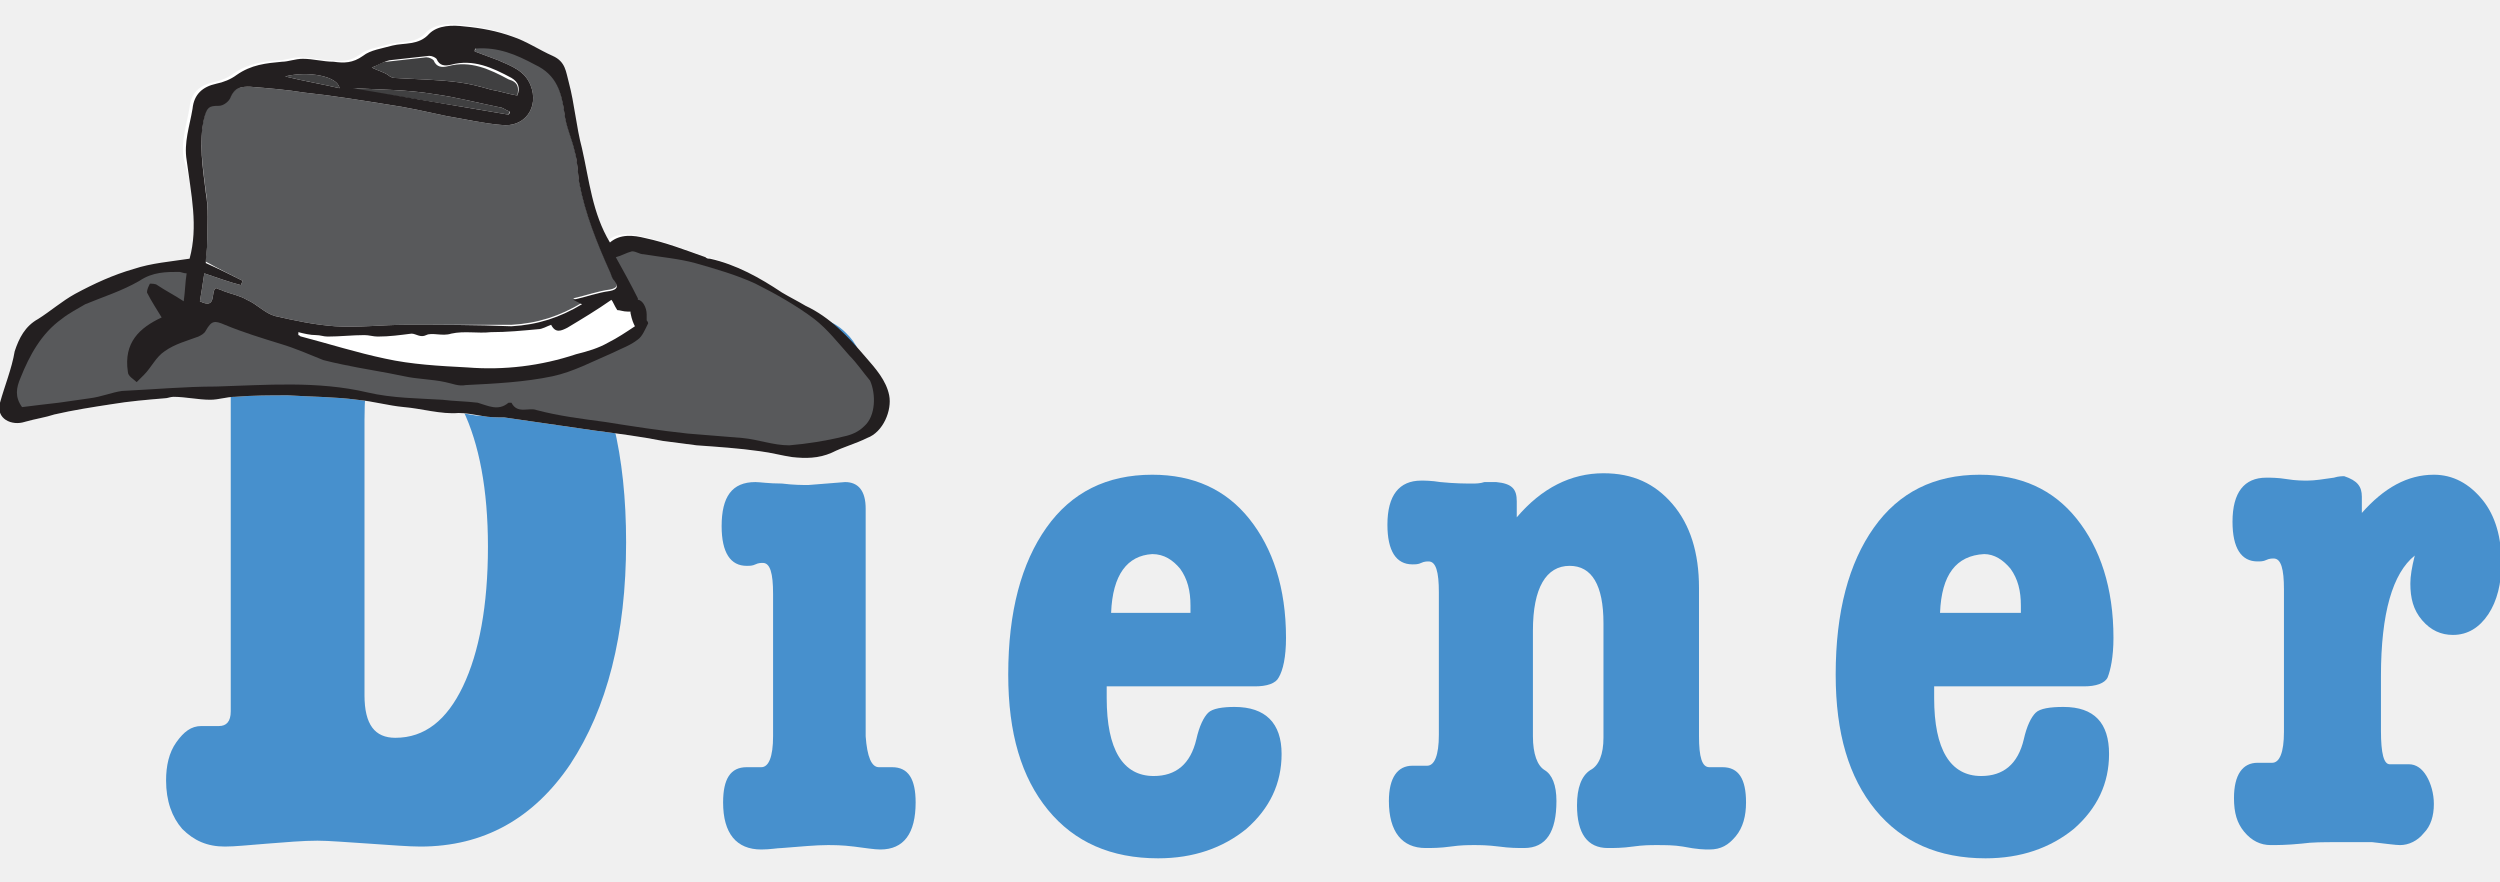
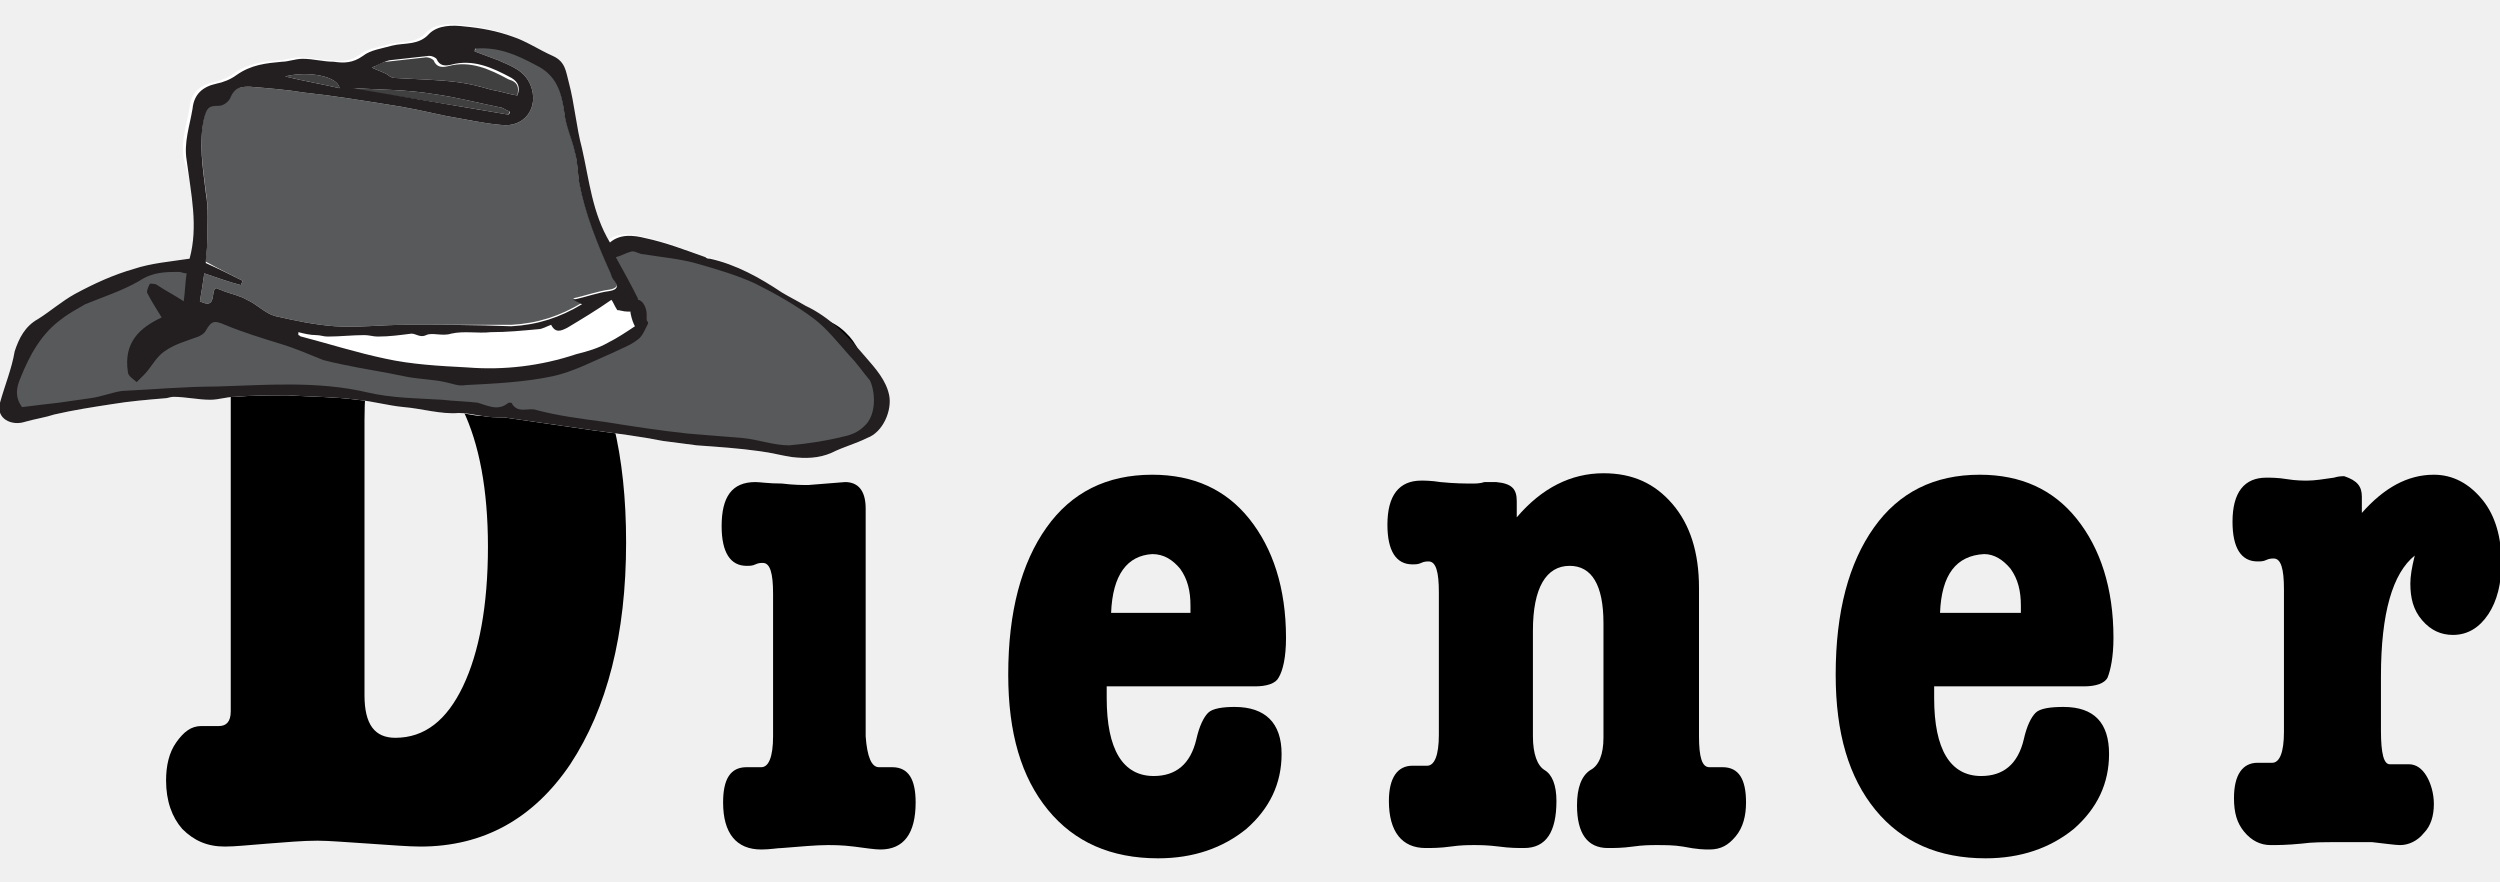
- <svg xmlns="http://www.w3.org/2000/svg" version="1.1" id="Layer_1" x="0px" y="0px" viewBox="0 0 170.1 60" style="enable-background:new 0 0 170.1 60;" xml:space="preserve">
-   <style type="text/css">
- 	.st0{fill:#4790CD;}
- 	.st1{fill:#FFFFFF;}
- 	.st2{fill:#58595B;}
- 	.st3{fill:#404041;}
- 	.st4{fill:#231F20;}
- </style>
+ <svg xmlns="http://www.w3.org/2000/svg" viewBox="0 0 170.1 60">
  <g>
    <g>
-       <path class="st0" d="M27,24.5c-1.1,0-1.8,0.4-2,1.3c-0.1,0.4-0.2,1.3-0.2,2.8v18.7c0,2,0.7,2.9,2.1,2.9c2,0,3.5-1.2,4.6-3.5    c1.1-2.3,1.7-5.5,1.7-9.5c0-3.9-0.6-7-1.7-9.3C30.4,25.7,28.9,24.5,27,24.5 M15.7,48.4V26.5c0-0.7-0.3-1.1-0.8-1.1h-0.6h-0.6    c-0.7,0-1.3-0.4-1.7-1.1c-0.5-0.7-0.7-1.6-0.7-2.6c0-1.3,0.4-2.4,1.1-3.3c0.7-0.9,1.6-1.3,2.8-1.3c0.8,0,2,0.1,3.5,0.2    c1.1,0.1,2.2,0.2,3.3,0.2c1.7,0,3.1-0.1,4.4-0.2c1.7-0.2,2.8-0.2,3.4-0.2c3.8,0,6.9,1.8,9.3,5.5c2.4,3.7,3.5,8.4,3.5,14.3    c0,6.3-1.3,11.3-3.8,15.1c-2.5,3.7-5.9,5.6-10.2,5.6c-0.8,0-2-0.1-3.5-0.2c-1.6-0.1-2.7-0.2-3.5-0.2c-1,0-2.1,0.1-3.4,0.2    c-1.3,0.1-2.2,0.2-2.9,0.2c-1.2,0-2.1-0.4-2.9-1.2c-0.7-0.8-1.1-1.9-1.1-3.3c0-1,0.2-1.9,0.7-2.6c0.5-0.7,1-1.1,1.7-1.1H14h0.4    h0.5C15.4,49.4,15.7,49.1,15.7,48.4" />
+       <path fill="current" d="M27,24.5c-1.1,0-1.8,0.4-2,1.3c-0.1,0.4-0.2,1.3-0.2,2.8v18.7c0,2,0.7,2.9,2.1,2.9c2,0,3.5-1.2,4.6-3.5    c1.1-2.3,1.7-5.5,1.7-9.5c0-3.9-0.6-7-1.7-9.3C30.4,25.7,28.9,24.5,27,24.5 M15.7,48.4V26.5c0-0.7-0.3-1.1-0.8-1.1h-0.6h-0.6    c-0.7,0-1.3-0.4-1.7-1.1c-0.5-0.7-0.7-1.6-0.7-2.6c0-1.3,0.4-2.4,1.1-3.3c0.7-0.9,1.6-1.3,2.8-1.3c0.8,0,2,0.1,3.5,0.2    c1.1,0.1,2.2,0.2,3.3,0.2c1.7,0,3.1-0.1,4.4-0.2c1.7-0.2,2.8-0.2,3.4-0.2c3.8,0,6.9,1.8,9.3,5.5c2.4,3.7,3.5,8.4,3.5,14.3    c0,6.3-1.3,11.3-3.8,15.1c-2.5,3.7-5.9,5.6-10.2,5.6c-0.8,0-2-0.1-3.5-0.2c-1.6-0.1-2.7-0.2-3.5-0.2c-1,0-2.1,0.1-3.4,0.2    c-1.3,0.1-2.2,0.2-2.9,0.2c-1.2,0-2.1-0.4-2.9-1.2c-0.7-0.8-1.1-1.9-1.1-3.3c0-1,0.2-1.9,0.7-2.6c0.5-0.7,1-1.1,1.7-1.1H14h0.4    h0.5C15.4,49.4,15.7,49.1,15.7,48.4" />
+       <path fill="current" d="M55.1,30.4c-1.1,0-2.1-0.4-2.8-1.2c-0.7-0.8-1.1-1.9-1.1-3.1c0-1.3,0.4-2.4,1.1-3.2c0.7-0.8,1.6-1.3,2.7-1.3    c1.1,0,2,0.4,2.8,1.3c0.7,0.8,1.1,1.9,1.1,3.2c0,1.2-0.4,2.3-1.1,3.1C57.2,30,56.2,30.4,55.1,30.4 M59.8,52.2h0.5h0.4    c1.1,0,1.6,0.8,1.6,2.4c0,2.1-0.8,3.2-2.4,3.2c-0.4,0-1-0.1-1.8-0.2c-0.8-0.1-1.4-0.1-1.8-0.1c-0.8,0-1.8,0.1-3.1,0.2    c-0.3,0-0.8,0.1-1.4,0.1c-1.7,0-2.6-1.1-2.6-3.2c0-1.6,0.5-2.4,1.6-2.4h0.5h0.3h0.2c0.5,0,0.8-0.7,0.8-2.1v-9.7    c0-1.4-0.2-2.1-0.7-2.1c-0.1,0-0.3,0-0.5,0.1s-0.4,0.1-0.6,0.1c-1.1,0-1.7-0.9-1.7-2.7c0-2,0.7-3,2.3-3c0.3,0,0.9,0.1,1.8,0.1    C54,33,54.6,33,55,33l2.5-0.2c0.9,0,1.4,0.6,1.4,1.8v15.5C59,51.5,59.3,52.2,59.8,52.2" />
+       <path fill="current" d="M75.6,41.7H81v-0.5c0-1-0.2-1.8-0.7-2.5c-0.5-0.6-1.1-1-1.9-1C76.7,37.8,75.7,39.1,75.6,41.7 M85.4,46.7H75.3    v0.8c0,3.5,1.1,5.3,3.2,5.3c1.5,0,2.5-0.8,2.9-2.5c0.2-0.9,0.5-1.5,0.8-1.8s1-0.4,1.8-0.4c2.1,0,3.2,1.1,3.2,3.2    c0,2-0.8,3.7-2.4,5.1c-1.6,1.3-3.6,2-6,2c-3.2,0-5.7-1.1-7.5-3.3s-2.7-5.2-2.7-9.2c0-4.3,0.9-7.6,2.6-10s4.1-3.6,7.2-3.6    c2.8,0,5,1,6.6,3s2.5,4.7,2.5,8.1c0,1.3-0.2,2.2-0.5,2.7C86.8,46.5,86.2,46.7,85.4,46.7" />
+       <path fill="current" d="M103.2,34.1v1.1c1.7-2,3.7-3,5.9-3c2,0,3.5,0.7,4.7,2.1c1.2,1.4,1.8,3.3,1.8,5.7v10.1c0,1.4,0.2,2.1,0.7,2.1    h0.2h0.2h0.5c1.1,0,1.6,0.8,1.6,2.4c0,0.9-0.2,1.7-0.7,2.3s-1,0.9-1.8,0.9c-0.3,0-0.8,0-1.8-0.2c-0.6-0.1-1.2-0.1-1.8-0.1    c-0.4,0-0.9,0-1.6,0.1s-1.3,0.1-1.7,0.1c-1.4,0-2.1-1-2.1-2.9c0-1.2,0.3-2,0.9-2.4c0.6-0.3,0.9-1.1,0.9-2.2v-7.8    c0-2.6-0.8-3.9-2.3-3.9c-1.6,0-2.5,1.5-2.5,4.4v7.2c0,1.2,0.3,2,0.8,2.3s0.8,1,0.8,2.1c0,2.1-0.7,3.2-2.2,3.2c-0.4,0-1,0-1.7-0.1    c-0.8-0.1-1.3-0.1-1.7-0.1c-0.4,0-0.9,0-1.6,0.1s-1.3,0.1-1.7,0.1c-1.6,0-2.5-1.1-2.5-3.2c0-1.6,0.6-2.4,1.6-2.4h0.5h0.3h0.2    c0.5,0,0.8-0.7,0.8-2.1v-9.7c0-1.4-0.2-2.1-0.7-2.1c-0.1,0-0.3,0-0.5,0.1s-0.4,0.1-0.6,0.1c-1.1,0-1.7-0.9-1.7-2.7    c0-2,0.8-3,2.3-3c0.2,0,0.7,0,1.3,0.1c1,0.1,1.7,0.1,2.2,0.1c0.2,0,0.5,0,0.8-0.1c0.4,0,0.6,0,0.8,0    C102.9,32.9,103.2,33.3,103.2,34.1" />
+       <path fill="current" d="M132,41.7h5.5v-0.5c0-1-0.2-1.8-0.7-2.5c-0.5-0.6-1.1-1-1.8-1C133.1,37.8,132.1,39.1,132,41.7 M141.8,46.7    h-10.2v0.8c0,3.5,1.1,5.3,3.2,5.3c1.5,0,2.5-0.8,2.9-2.5c0.2-0.9,0.5-1.5,0.8-1.8s1-0.4,1.9-0.4c2.1,0,3.1,1.1,3.1,3.2    c0,2-0.8,3.7-2.4,5.1c-1.6,1.3-3.6,2-6,2c-3.2,0-5.7-1.1-7.5-3.3s-2.7-5.2-2.7-9.2c0-4.3,0.9-7.6,2.6-10c1.7-2.4,4.1-3.6,7.2-3.6    c2.8,0,5,1,6.6,3s2.5,4.7,2.5,8.1c0,1.3-0.2,2.2-0.4,2.7C143.2,46.5,142.6,46.7,141.8,46.7" />
+       <path fill="current" d="M160.7,33.8v1.1c1.5-1.7,3.1-2.6,4.9-2.6c1.3,0,2.4,0.6,3.3,1.7c0.9,1.1,1.3,2.6,1.3,4.3    c0,1.4-0.3,2.6-0.9,3.5c-0.6,0.9-1.4,1.4-2.4,1.4c-0.8,0-1.5-0.3-2.1-1s-0.8-1.5-0.8-2.5c0-0.5,0.1-1.1,0.3-1.9    c-1.5,1.2-2.3,3.9-2.3,8.2v3.7c0,1.6,0.2,2.3,0.6,2.3h0.5h0.8c0.5,0,0.9,0.3,1.2,0.8s0.5,1.2,0.5,1.9c0,0.8-0.2,1.5-0.7,2    c-0.4,0.5-1,0.8-1.6,0.8c-0.3,0-1-0.1-1.9-0.2H159c-0.9,0-1.7,0-2.4,0.1c-1,0.1-1.7,0.1-2.1,0.1c-0.7,0-1.3-0.3-1.8-0.9    c-0.5-0.6-0.7-1.3-0.7-2.3c0-1.6,0.6-2.4,1.6-2.4h0.5h0.3h0.2c0.5,0,0.8-0.7,0.8-2.1v-9.7c0-1.4-0.2-2.1-0.7-2.1    c-0.1,0-0.3,0-0.5,0.1s-0.4,0.1-0.6,0.1c-1.1,0-1.7-0.9-1.7-2.7c0-2,0.8-3,2.3-3c0.3,0,0.8,0,1.4,0.1s1.1,0.1,1.4,0.1    c0.5,0,1.1-0.1,1.8-0.2c0.3-0.1,0.6-0.1,0.7-0.1C160.4,32.7,160.7,33.1,160.7,33.8" />
    </g>
    <g>
-       <path class="st0" d="M55.1,30.4c-1.1,0-2.1-0.4-2.8-1.2c-0.7-0.8-1.1-1.9-1.1-3.1c0-1.3,0.4-2.4,1.1-3.2c0.7-0.8,1.6-1.3,2.7-1.3    c1.1,0,2,0.4,2.8,1.3c0.7,0.8,1.1,1.9,1.1,3.2c0,1.2-0.4,2.3-1.1,3.1C57.2,30,56.2,30.4,55.1,30.4 M59.8,52.2h0.5h0.4    c1.1,0,1.6,0.8,1.6,2.4c0,2.1-0.8,3.2-2.4,3.2c-0.4,0-1-0.1-1.8-0.2c-0.8-0.1-1.4-0.1-1.8-0.1c-0.8,0-1.8,0.1-3.1,0.2    c-0.3,0-0.8,0.1-1.4,0.1c-1.7,0-2.6-1.1-2.6-3.2c0-1.6,0.5-2.4,1.6-2.4h0.5h0.3h0.2c0.5,0,0.8-0.7,0.8-2.1v-9.7    c0-1.4-0.2-2.1-0.7-2.1c-0.1,0-0.3,0-0.5,0.1s-0.4,0.1-0.6,0.1c-1.1,0-1.7-0.9-1.7-2.7c0-2,0.7-3,2.3-3c0.3,0,0.9,0.1,1.8,0.1    C54,33,54.6,33,55,33l2.5-0.2c0.9,0,1.4,0.6,1.4,1.8v15.5C59,51.5,59.3,52.2,59.8,52.2" />
+       <path fill="#ffffff" d="M13.1,17.7c-1.3,0.2-2.6,0.3-3.8,0.7c-1.4,0.4-2.7,1-4,1.7c-0.9,0.5-1.7,1.2-2.5,1.7    c-0.9,0.5-1.3,1.3-1.6,2.2c-0.4,1.1-0.9,2.3-1.2,3.4c-0.3,1.1,0.8,1.6,1.7,1.3c0.7-0.2,1.4-0.3,2-0.5c1.3-0.3,2.6-0.5,3.9-0.7    c1.2-0.2,2.4-0.3,3.6-0.4c0.2,0,0.4-0.1,0.6-0.1c0.8,0,1.7,0.2,2.5,0.2c0.6,0,1.1-0.2,1.7-0.2c1.2-0.1,2.4-0.1,3.6-0.1    c1.6,0.1,3.2,0.1,4.7,0.3c1.1,0.1,2.1,0.4,3.2,0.5c1.2,0.1,2.5,0.5,3.7,0.4c0.5,0,1,0.2,1.6,0.2c0.5,0.1,1,0.1,1.5,0.1    c2.1,0.3,4.1,0.6,6.2,0.9c1.5,0.2,3.1,0.4,4.6,0.7c0.8,0.1,1.5,0.2,2.3,0.3c1.4,0.1,2.9,0.2,4.3,0.4c0.8,0.1,1.5,0.3,2.2,0.4    c0.9,0.1,1.8,0.1,2.7-0.3c0.8-0.4,1.6-0.6,2.4-1c0.9-0.5,1.5-2,1.3-3s-0.9-1.8-1.6-2.6c-1.2-1.4-2.4-2.7-4.1-3.5    c-0.5-0.3-1.1-0.6-1.6-0.9c-1.5-1-3.1-1.9-4.9-2.3c-0.1,0-0.2,0-0.3-0.1c-1.4-0.5-2.7-1-4.1-1.3c-0.8-0.2-1.7-0.3-2.4,0.3    c-1.2-2-1.4-4.2-1.9-6.4c-0.4-1.5-0.5-3-0.9-4.5c-0.2-0.7-0.2-1.4-1.1-1.8c-0.9-0.4-1.8-1-2.7-1.3c-1.1-0.4-2.2-0.6-3.3-0.7    c-0.8-0.1-1.8-0.1-2.4,0.5C28.3,3,27.3,2.8,26.5,3c-0.7,0.2-1.5,0.3-2,0.7c-0.7,0.5-1.3,0.5-2,0.4c-0.7,0-1.4-0.2-2.1-0.2    c-0.5,0-1,0.2-1.4,0.2c-1.1,0.1-2.1,0.2-3.1,0.9c-0.4,0.3-0.9,0.5-1.4,0.6c-0.9,0.2-1.5,0.7-1.6,1.7c-0.2,1.2-0.6,2.3-0.4,3.5    C13.2,13.2,13.7,15.5,13.1,17.7" />
    </g>
    <g>
-       <path class="st0" d="M75.6,41.7H81v-0.5c0-1-0.2-1.8-0.7-2.5c-0.5-0.6-1.1-1-1.9-1C76.7,37.8,75.7,39.1,75.6,41.7 M85.4,46.7H75.3    v0.8c0,3.5,1.1,5.3,3.2,5.3c1.5,0,2.5-0.8,2.9-2.5c0.2-0.9,0.5-1.5,0.8-1.8s1-0.4,1.8-0.4c2.1,0,3.2,1.1,3.2,3.2    c0,2-0.8,3.7-2.4,5.1c-1.6,1.3-3.6,2-6,2c-3.2,0-5.7-1.1-7.5-3.3s-2.7-5.2-2.7-9.2c0-4.3,0.9-7.6,2.6-10s4.1-3.6,7.2-3.6    c2.8,0,5,1,6.6,3s2.5,4.7,2.5,8.1c0,1.3-0.2,2.2-0.5,2.7C86.8,46.5,86.2,46.7,85.4,46.7" />
+       <path fill="#58595B" d="M32.4,3.2c1.5-0.1,2.7,0.4,4,1.1c1.5,0.7,1.8,1.9,2,3.3c0.1,0.9,0.5,1.7,0.7,2.6c0.2,0.7,0.2,1.4,0.3,2.1    c0.4,2.1,1.2,4.1,2.1,6.1c0.1,0.2,0.1,0.4,0.3,0.6c0.3,0.4,0.2,0.6-0.3,0.7c-0.8,0.1-1.6,0.4-2.5,0.6c0.2,0.1,0.4,0.2,0.6,0.3    c-1.5,0.9-3,1.4-4.8,1.5c-2.4,0-4.8,0-7.2,0c-1.6,0-3.2,0.2-4.8,0.1c-1.4-0.1-2.8-0.4-4.1-0.7c-0.7-0.2-1.2-0.8-1.9-1.1    c-0.5-0.3-1.1-0.4-1.6-0.6c-0.2-0.1-0.3-0.1-0.5-0.2c-0.4,0.2,0.1,1.5-1.1,0.9c0.1-0.6,0.2-1.2,0.3-1.9c0.9,0.3,1.7,0.6,2.5,0.8    c0-0.1,0.1-0.2,0.1-0.3c-0.8-0.4-1.6-0.8-2.5-1.3c0-0.4,0.1-0.9,0.1-1.5c0-1.1,0.1-2.2-0.1-3.3c-0.2-1.7-0.5-3.4-0.1-5.1    c0.2-0.7,0.3-0.8,1-0.8c0.3,0,0.7-0.3,0.8-0.6C16,5.9,16.5,5.9,17,5.9c1.2,0.1,2.5,0.2,3.7,0.4c1.9,0.2,3.7,0.5,5.6,0.8    c1.4,0.2,2.7,0.5,4.1,0.8c1.2,0.2,2.5,0.5,3.7,0.6c1.6,0.2,2.6-1.2,2-2.7c-0.4-1-1.3-1.3-2.2-1.7c-0.5-0.2-1.1-0.4-1.6-0.6    C32.3,3.4,32.4,3.3,32.4,3.2" />
    </g>
    <g>
-       <path class="st0" d="M103.2,34.1v1.1c1.7-2,3.7-3,5.9-3c2,0,3.5,0.7,4.7,2.1c1.2,1.4,1.8,3.3,1.8,5.7v10.1c0,1.4,0.2,2.1,0.7,2.1    h0.2h0.2h0.5c1.1,0,1.6,0.8,1.6,2.4c0,0.9-0.2,1.7-0.7,2.3s-1,0.9-1.8,0.9c-0.3,0-0.8,0-1.8-0.2c-0.6-0.1-1.2-0.1-1.8-0.1    c-0.4,0-0.9,0-1.6,0.1s-1.3,0.1-1.7,0.1c-1.4,0-2.1-1-2.1-2.9c0-1.2,0.3-2,0.9-2.4c0.6-0.3,0.9-1.1,0.9-2.2v-7.8    c0-2.6-0.8-3.9-2.3-3.9c-1.6,0-2.5,1.5-2.5,4.4v7.2c0,1.2,0.3,2,0.8,2.3s0.8,1,0.8,2.1c0,2.1-0.7,3.2-2.2,3.2c-0.4,0-1,0-1.7-0.1    c-0.8-0.1-1.3-0.1-1.7-0.1c-0.4,0-0.9,0-1.6,0.1s-1.3,0.1-1.7,0.1c-1.6,0-2.5-1.1-2.5-3.2c0-1.6,0.6-2.4,1.6-2.4h0.5h0.3h0.2    c0.5,0,0.8-0.7,0.8-2.1v-9.7c0-1.4-0.2-2.1-0.7-2.1c-0.1,0-0.3,0-0.5,0.1s-0.4,0.1-0.6,0.1c-1.1,0-1.7-0.9-1.7-2.7    c0-2,0.8-3,2.3-3c0.2,0,0.7,0,1.3,0.1c1,0.1,1.7,0.1,2.2,0.1c0.2,0,0.5,0,0.8-0.1c0.4,0,0.6,0,0.8,0    C102.9,32.9,103.2,33.3,103.2,34.1" />
+       <path fill="#404040" d="M35.2,6.5c-0.6-0.1-1.2-0.3-1.8-0.4c-0.7-0.2-1.4-0.4-2.2-0.5c-1.5-0.2-2.9-0.2-4.4-0.3    c-0.1,0-0.3-0.1-0.4-0.2c-0.3-0.2-0.7-0.3-1.1-0.5c0.3-0.1,0.7-0.4,1-0.4C27.2,4.1,28.1,4,29,3.9c0.2,0,0.4,0.1,0.5,0.2    c0.2,0.5,0.6,0.5,1,0.4c1.5-0.4,2.8,0.2,4.1,0.9C35.3,5.6,35.3,6,35.2,6.5" />
    </g>
    <g>
-       <path class="st0" d="M132,41.7h5.5v-0.5c0-1-0.2-1.8-0.7-2.5c-0.5-0.6-1.1-1-1.8-1C133.1,37.8,132.1,39.1,132,41.7 M141.8,46.7    h-10.2v0.8c0,3.5,1.1,5.3,3.2,5.3c1.5,0,2.5-0.8,2.9-2.5c0.2-0.9,0.5-1.5,0.8-1.8s1-0.4,1.9-0.4c2.1,0,3.1,1.1,3.1,3.2    c0,2-0.8,3.7-2.4,5.1c-1.6,1.3-3.6,2-6,2c-3.2,0-5.7-1.1-7.5-3.3s-2.7-5.2-2.7-9.2c0-4.3,0.9-7.6,2.6-10c1.7-2.4,4.1-3.6,7.2-3.6    c2.8,0,5,1,6.6,3s2.5,4.7,2.5,8.1c0,1.3-0.2,2.2-0.4,2.7C143.2,46.5,142.6,46.7,141.8,46.7" />
+       <path fill="#404040" d="M34.6,7.8C31.1,7.2,27.5,6.6,24,6.1V6c1.9,0.1,3.7,0.1,5.5,0.4C31,6.6,32.5,7,34,7.3c0.2,0,0.4,0.2,0.7,0.3    C34.7,7.6,34.6,7.7,34.6,7.8" />
    </g>
    <g>
-       <path class="st0" d="M160.7,33.8v1.1c1.5-1.7,3.1-2.6,4.9-2.6c1.3,0,2.4,0.6,3.3,1.7c0.9,1.1,1.3,2.6,1.3,4.3    c0,1.4-0.3,2.6-0.9,3.5c-0.6,0.9-1.4,1.4-2.4,1.4c-0.8,0-1.5-0.3-2.1-1s-0.8-1.5-0.8-2.5c0-0.5,0.1-1.1,0.3-1.9    c-1.5,1.2-2.3,3.9-2.3,8.2v3.7c0,1.6,0.2,2.3,0.6,2.3h0.5h0.8c0.5,0,0.9,0.3,1.2,0.8s0.5,1.2,0.5,1.9c0,0.8-0.2,1.5-0.7,2    c-0.4,0.5-1,0.8-1.6,0.8c-0.3,0-1-0.1-1.9-0.2H159c-0.9,0-1.7,0-2.4,0.1c-1,0.1-1.7,0.1-2.1,0.1c-0.7,0-1.3-0.3-1.8-0.9    c-0.5-0.6-0.7-1.3-0.7-2.3c0-1.6,0.6-2.4,1.6-2.4h0.5h0.3h0.2c0.5,0,0.8-0.7,0.8-2.1v-9.7c0-1.4-0.2-2.1-0.7-2.1    c-0.1,0-0.3,0-0.5,0.1s-0.4,0.1-0.6,0.1c-1.1,0-1.7-0.9-1.7-2.7c0-2,0.8-3,2.3-3c0.3,0,0.8,0,1.4,0.1s1.1,0.1,1.4,0.1    c0.5,0,1.1-0.1,1.8-0.2c0.3-0.1,0.6-0.1,0.7-0.1C160.4,32.7,160.7,33.1,160.7,33.8" />
+       <path fill="#404040" d="M23.1,6c-1.3-0.3-2.5-0.5-3.7-0.8C21,4.8,23,5.2,23.1,6" />
    </g>
    <g>
-       <path class="st1" d="M13.1,17.7c-1.3,0.2-2.6,0.3-3.8,0.7c-1.4,0.4-2.7,1-4,1.7c-0.9,0.5-1.7,1.2-2.5,1.7    c-0.9,0.5-1.3,1.3-1.6,2.2c-0.4,1.1-0.9,2.3-1.2,3.4c-0.3,1.1,0.8,1.6,1.7,1.3c0.7-0.2,1.4-0.3,2-0.5c1.3-0.3,2.6-0.5,3.9-0.7    c1.2-0.2,2.4-0.3,3.6-0.4c0.2,0,0.4-0.1,0.6-0.1c0.8,0,1.7,0.2,2.5,0.2c0.6,0,1.1-0.2,1.7-0.2c1.2-0.1,2.4-0.1,3.6-0.1    c1.6,0.1,3.2,0.1,4.7,0.3c1.1,0.1,2.1,0.4,3.2,0.5c1.2,0.1,2.5,0.5,3.7,0.4c0.5,0,1,0.2,1.6,0.2c0.5,0.1,1,0.1,1.5,0.1    c2.1,0.3,4.1,0.6,6.2,0.9c1.5,0.2,3.1,0.4,4.6,0.7c0.8,0.1,1.5,0.2,2.3,0.3c1.4,0.1,2.9,0.2,4.3,0.4c0.8,0.1,1.5,0.3,2.2,0.4    c0.9,0.1,1.8,0.1,2.7-0.3c0.8-0.4,1.6-0.6,2.4-1c0.9-0.5,1.5-2,1.3-3s-0.9-1.8-1.6-2.6c-1.2-1.4-2.4-2.7-4.1-3.5    c-0.5-0.3-1.1-0.6-1.6-0.9c-1.5-1-3.1-1.9-4.9-2.3c-0.1,0-0.2,0-0.3-0.1c-1.4-0.5-2.7-1-4.1-1.3c-0.8-0.2-1.7-0.3-2.4,0.3    c-1.2-2-1.4-4.2-1.9-6.4c-0.4-1.5-0.5-3-0.9-4.5c-0.2-0.7-0.2-1.4-1.1-1.8c-0.9-0.4-1.8-1-2.7-1.3c-1.1-0.4-2.2-0.6-3.3-0.7    c-0.8-0.1-1.8-0.1-2.4,0.5C28.3,3,27.3,2.8,26.5,3c-0.7,0.2-1.5,0.3-2,0.7c-0.7,0.5-1.3,0.5-2,0.4c-0.7,0-1.4-0.2-2.1-0.2    c-0.5,0-1,0.2-1.4,0.2c-1.1,0.1-2.1,0.2-3.1,0.9c-0.4,0.3-0.9,0.5-1.4,0.6c-0.9,0.2-1.5,0.7-1.6,1.7c-0.2,1.2-0.6,2.3-0.4,3.5    C13.2,13.2,13.7,15.5,13.1,17.7" />
+       <path fill="#231F20" d="M43.2,22.2c-0.6,0.4-1.2,0.8-1.8,1.1c-0.7,0.4-1.4,0.6-2.2,0.8c-2.4,0.8-4.9,1.1-7.4,0.9    c-1.9-0.1-3.8-0.2-5.6-0.6c-1.9-0.4-3.8-1-5.7-1.5c-0.1,0-0.1-0.1-0.2-0.1c0-0.1,0-0.1,0-0.2c0.4,0.1,0.8,0.2,1.2,0.2    c0.3,0,0.5,0.1,0.8,0.1c0.8,0,1.7-0.1,2.5-0.1c0.3,0,0.6,0.1,0.9,0.1c0.8,0,1.5-0.1,2.3-0.2c0.3,0,0.6,0.3,1,0.1    c0.4-0.2,1.1,0.1,1.7-0.1c0.9-0.2,1.8,0,2.7-0.1c1.1,0,2.1-0.1,3.2-0.2c0.3,0,0.6-0.2,0.9-0.3c0.3,0.6,0.7,0.4,1.1,0.2    c1-0.6,2-1.2,3-1.9c0.1,0.1,0.2,0.4,0.4,0.7c0.2,0,0.4,0.1,0.7,0.1c0,0,0.1,0,0.2,0v0.1C43,21.8,43.1,22,43.2,22.2 M14,17.9    c0-0.4,0.1-0.9,0.1-1.5c0-1.1,0.1-2.2-0.1-3.3c-0.2-1.7-0.5-3.4-0.1-5.1c0.2-0.7,0.3-0.8,1-0.8c0.3,0,0.7-0.3,0.8-0.6    C16,5.9,16.5,5.9,17,5.9c1.2,0.1,2.5,0.2,3.7,0.4c1.9,0.2,3.7,0.5,5.6,0.8c1.4,0.2,2.7,0.5,4.1,0.8c1.2,0.2,2.5,0.5,3.7,0.6    c1.6,0.2,2.6-1.2,2-2.7c-0.4-1-1.3-1.3-2.2-1.7c-0.5-0.2-1.1-0.4-1.6-0.6c0-0.1,0-0.2,0.1-0.2c1.5-0.1,2.7,0.4,4,1.1    c1.5,0.7,1.8,1.9,2,3.3c0.1,0.9,0.5,1.7,0.7,2.6c0.2,0.7,0.2,1.4,0.3,2.1c0.4,2.1,1.2,4.1,2.1,6.1c0.1,0.2,0.1,0.4,0.3,0.6    c0.3,0.4,0.2,0.6-0.3,0.7c-0.8,0.1-1.6,0.4-2.5,0.6c0.2,0.1,0.4,0.2,0.6,0.3c-1.5,0.9-3,1.4-4.8,1.5c-2.4-0.1-4.8-0.1-7.2-0.1    c-1.6,0-3.2,0.2-4.8,0.1c-1.4-0.1-2.8-0.4-4.1-0.7c-0.7-0.2-1.2-0.8-1.9-1.1c-0.5-0.3-1.1-0.4-1.6-0.6c-0.2-0.1-0.3-0.1-0.5-0.2    c-0.4,0.2,0.1,1.5-1.1,0.9c0.1-0.6,0.2-1.2,0.3-1.9c0.9,0.3,1.7,0.6,2.5,0.8c0-0.1,0.1-0.2,0.1-0.3C15.7,18.7,14.9,18.3,14,17.9     M23.1,6c-1.3-0.3-2.5-0.5-3.7-0.8C21,4.8,23,5.2,23.1,6 M24,6c1.9,0.1,3.7,0.1,5.5,0.4C31,6.6,32.5,7,34,7.3    c0.2,0,0.4,0.2,0.7,0.3c0,0.1-0.1,0.2-0.1,0.2C31.1,7.2,27.5,6.6,24,6C24,6,24,6,24,6 M26.5,4.1c0.9-0.1,1.8-0.2,2.7-0.3    c0.2,0,0.4,0.1,0.5,0.2c0.2,0.5,0.6,0.5,1,0.4c1.5-0.4,2.8,0.2,4.1,0.9c0.5,0.3,0.6,0.7,0.4,1.2c-0.6-0.1-1.2-0.3-1.8-0.4    c-0.7-0.2-1.4-0.4-2.2-0.5c-1.5-0.2-2.9-0.2-4.4-0.3c-0.1,0-0.3-0.1-0.4-0.2c-0.3-0.2-0.7-0.3-1.1-0.5C25.8,4.4,26.1,4.2,26.5,4.1     M60.5,26.9c-0.2-1-0.9-1.8-1.6-2.6c-1.2-1.4-2.4-2.7-4.1-3.5c-0.5-0.3-1.1-0.6-1.6-0.9c-1.5-1-3.1-1.9-4.9-2.3    c-0.1,0-0.2,0-0.3-0.1c-1.4-0.5-2.7-1-4.1-1.3c-0.8-0.2-1.7-0.3-2.4,0.3c-1.2-2-1.4-4.2-1.9-6.4c-0.4-1.5-0.5-3-0.9-4.5    c-0.2-0.7-0.2-1.4-1.1-1.8c-0.9-0.4-1.8-1-2.7-1.3c-1.1-0.4-2.2-0.6-3.3-0.7c-0.8-0.1-1.8-0.1-2.4,0.5c-0.7,0.8-1.7,0.6-2.5,0.8    c-0.7,0.2-1.5,0.3-2,0.7c-0.7,0.5-1.3,0.5-2,0.4C22,4.2,21.3,4,20.6,4c-0.5,0-1,0.2-1.4,0.2c-1.1,0.1-2.1,0.2-3.1,0.9    c-0.4,0.3-0.9,0.5-1.4,0.6c-0.9,0.2-1.5,0.7-1.6,1.7c-0.2,1.2-0.6,2.3-0.4,3.5c0.3,2.3,0.8,4.5,0.2,6.7c-1.3,0.2-2.6,0.3-3.8,0.7    c-1.4,0.4-2.7,1-4,1.7c-0.9,0.5-1.7,1.2-2.5,1.7C1.7,22.2,1.3,23,1,23.9c-0.2,1.2-0.7,2.4-1,3.5c-0.3,1.1,0.8,1.6,1.7,1.3    c0.7-0.2,1.4-0.3,2-0.5c1.3-0.3,2.6-0.5,3.9-0.7c1.2-0.2,2.4-0.3,3.6-0.4c0.2,0,0.4-0.1,0.6-0.1c0.8,0,1.7,0.2,2.5,0.2    c0.6,0,1.1-0.2,1.7-0.2c1.2-0.1,2.4-0.1,3.6-0.1c1.6,0.1,3.2,0.1,4.7,0.3c1.1,0.1,2.1,0.4,3.2,0.5c1.2,0.1,2.5,0.5,3.7,0.4    c0.5,0,1,0.1,1.6,0.2c0.5,0.1,1,0.1,1.5,0.1c2.1,0.3,4.1,0.6,6.2,0.9c1.5,0.2,3.1,0.4,4.6,0.7c0.8,0.1,1.5,0.2,2.3,0.3    c1.4,0.1,2.9,0.2,4.3,0.4c0.8,0.1,1.5,0.3,2.2,0.4c0.9,0.1,1.8,0.1,2.7-0.3c0.8-0.4,1.6-0.6,2.4-1C60.1,29.4,60.7,27.9,60.5,26.9" />
    </g>
    <g>
-       <path class="st2" d="M32.4,3.2c1.5-0.1,2.7,0.4,4,1.1c1.5,0.7,1.8,1.9,2,3.3c0.1,0.9,0.5,1.7,0.7,2.6c0.2,0.7,0.2,1.4,0.3,2.1    c0.4,2.1,1.2,4.1,2.1,6.1c0.1,0.2,0.1,0.4,0.3,0.6c0.3,0.4,0.2,0.6-0.3,0.7c-0.8,0.1-1.6,0.4-2.5,0.6c0.2,0.1,0.4,0.2,0.6,0.3    c-1.5,0.9-3,1.4-4.8,1.5c-2.4,0-4.8,0-7.2,0c-1.6,0-3.2,0.2-4.8,0.1c-1.4-0.1-2.8-0.4-4.1-0.7c-0.7-0.2-1.2-0.8-1.9-1.1    c-0.5-0.3-1.1-0.4-1.6-0.6c-0.2-0.1-0.3-0.1-0.5-0.2c-0.4,0.2,0.1,1.5-1.1,0.9c0.1-0.6,0.2-1.2,0.3-1.9c0.9,0.3,1.7,0.6,2.5,0.8    c0-0.1,0.1-0.2,0.1-0.3c-0.8-0.4-1.6-0.8-2.5-1.3c0-0.4,0.1-0.9,0.1-1.5c0-1.1,0.1-2.2-0.1-3.3c-0.2-1.7-0.5-3.4-0.1-5.1    c0.2-0.7,0.3-0.8,1-0.8c0.3,0,0.7-0.3,0.8-0.6C16,5.9,16.5,5.9,17,5.9c1.2,0.1,2.5,0.2,3.7,0.4c1.9,0.2,3.7,0.5,5.6,0.8    c1.4,0.2,2.7,0.5,4.1,0.8c1.2,0.2,2.5,0.5,3.7,0.6c1.6,0.2,2.6-1.2,2-2.7c-0.4-1-1.3-1.3-2.2-1.7c-0.5-0.2-1.1-0.4-1.6-0.6    C32.3,3.4,32.4,3.3,32.4,3.2" />
-     </g>
-     <g>
-       <path class="st3" d="M35.2,6.5c-0.6-0.1-1.2-0.3-1.8-0.4c-0.7-0.2-1.4-0.4-2.2-0.5c-1.5-0.2-2.9-0.2-4.4-0.3    c-0.1,0-0.3-0.1-0.4-0.2c-0.3-0.2-0.7-0.3-1.1-0.5c0.3-0.1,0.7-0.4,1-0.4C27.2,4.1,28.1,4,29,3.9c0.2,0,0.4,0.1,0.5,0.2    c0.2,0.5,0.6,0.5,1,0.4c1.5-0.4,2.8,0.2,4.1,0.9C35.3,5.6,35.3,6,35.2,6.5" />
-     </g>
-     <g>
-       <path class="st3" d="M34.6,7.8C31.1,7.2,27.5,6.6,24,6.1V6c1.9,0.1,3.7,0.1,5.5,0.4C31,6.6,32.5,7,34,7.3c0.2,0,0.4,0.2,0.7,0.3    C34.7,7.6,34.6,7.7,34.6,7.8" />
-     </g>
-     <g>
-       <path class="st3" d="M23.1,6c-1.3-0.3-2.5-0.5-3.7-0.8C21,4.8,23,5.2,23.1,6" />
-     </g>
-     <g>
-       <path class="st4" d="M43.2,22.2c-0.6,0.4-1.2,0.8-1.8,1.1c-0.7,0.4-1.4,0.6-2.2,0.8c-2.4,0.8-4.9,1.1-7.4,0.9    c-1.9-0.1-3.8-0.2-5.6-0.6c-1.9-0.4-3.8-1-5.7-1.5c-0.1,0-0.1-0.1-0.2-0.1c0-0.1,0-0.1,0-0.2c0.4,0.1,0.8,0.2,1.2,0.2    c0.3,0,0.5,0.1,0.8,0.1c0.8,0,1.7-0.1,2.5-0.1c0.3,0,0.6,0.1,0.9,0.1c0.8,0,1.5-0.1,2.3-0.2c0.3,0,0.6,0.3,1,0.1    c0.4-0.2,1.1,0.1,1.7-0.1c0.9-0.2,1.8,0,2.7-0.1c1.1,0,2.1-0.1,3.2-0.2c0.3,0,0.6-0.2,0.9-0.3c0.3,0.6,0.7,0.4,1.1,0.2    c1-0.6,2-1.2,3-1.9c0.1,0.1,0.2,0.4,0.4,0.7c0.2,0,0.4,0.1,0.7,0.1c0,0,0.1,0,0.2,0v0.1C43,21.8,43.1,22,43.2,22.2 M14,17.9    c0-0.4,0.1-0.9,0.1-1.5c0-1.1,0.1-2.2-0.1-3.3c-0.2-1.7-0.5-3.4-0.1-5.1c0.2-0.7,0.3-0.8,1-0.8c0.3,0,0.7-0.3,0.8-0.6    C16,5.9,16.5,5.9,17,5.9c1.2,0.1,2.5,0.2,3.7,0.4c1.9,0.2,3.7,0.5,5.6,0.8c1.4,0.2,2.7,0.5,4.1,0.8c1.2,0.2,2.5,0.5,3.7,0.6    c1.6,0.2,2.6-1.2,2-2.7c-0.4-1-1.3-1.3-2.2-1.7c-0.5-0.2-1.1-0.4-1.6-0.6c0-0.1,0-0.2,0.1-0.2c1.5-0.1,2.7,0.4,4,1.1    c1.5,0.7,1.8,1.9,2,3.3c0.1,0.9,0.5,1.7,0.7,2.6c0.2,0.7,0.2,1.4,0.3,2.1c0.4,2.1,1.2,4.1,2.1,6.1c0.1,0.2,0.1,0.4,0.3,0.6    c0.3,0.4,0.2,0.6-0.3,0.7c-0.8,0.1-1.6,0.4-2.5,0.6c0.2,0.1,0.4,0.2,0.6,0.3c-1.5,0.9-3,1.4-4.8,1.5c-2.4-0.1-4.8-0.1-7.2-0.1    c-1.6,0-3.2,0.2-4.8,0.1c-1.4-0.1-2.8-0.4-4.1-0.7c-0.7-0.2-1.2-0.8-1.9-1.1c-0.5-0.3-1.1-0.4-1.6-0.6c-0.2-0.1-0.3-0.1-0.5-0.2    c-0.4,0.2,0.1,1.5-1.1,0.9c0.1-0.6,0.2-1.2,0.3-1.9c0.9,0.3,1.7,0.6,2.5,0.8c0-0.1,0.1-0.2,0.1-0.3C15.7,18.7,14.9,18.3,14,17.9     M23.1,6c-1.3-0.3-2.5-0.5-3.7-0.8C21,4.8,23,5.2,23.1,6 M24,6c1.9,0.1,3.7,0.1,5.5,0.4C31,6.6,32.5,7,34,7.3    c0.2,0,0.4,0.2,0.7,0.3c0,0.1-0.1,0.2-0.1,0.2C31.1,7.2,27.5,6.6,24,6C24,6,24,6,24,6 M26.5,4.1c0.9-0.1,1.8-0.2,2.7-0.3    c0.2,0,0.4,0.1,0.5,0.2c0.2,0.5,0.6,0.5,1,0.4c1.5-0.4,2.8,0.2,4.1,0.9c0.5,0.3,0.6,0.7,0.4,1.2c-0.6-0.1-1.2-0.3-1.8-0.4    c-0.7-0.2-1.4-0.4-2.2-0.5c-1.5-0.2-2.9-0.2-4.4-0.3c-0.1,0-0.3-0.1-0.4-0.2c-0.3-0.2-0.7-0.3-1.1-0.5C25.8,4.4,26.1,4.2,26.5,4.1     M60.5,26.9c-0.2-1-0.9-1.8-1.6-2.6c-1.2-1.4-2.4-2.7-4.1-3.5c-0.5-0.3-1.1-0.6-1.6-0.9c-1.5-1-3.1-1.9-4.9-2.3    c-0.1,0-0.2,0-0.3-0.1c-1.4-0.5-2.7-1-4.1-1.3c-0.8-0.2-1.7-0.3-2.4,0.3c-1.2-2-1.4-4.2-1.9-6.4c-0.4-1.5-0.5-3-0.9-4.5    c-0.2-0.7-0.2-1.4-1.1-1.8c-0.9-0.4-1.8-1-2.7-1.3c-1.1-0.4-2.2-0.6-3.3-0.7c-0.8-0.1-1.8-0.1-2.4,0.5c-0.7,0.8-1.7,0.6-2.5,0.8    c-0.7,0.2-1.5,0.3-2,0.7c-0.7,0.5-1.3,0.5-2,0.4C22,4.2,21.3,4,20.6,4c-0.5,0-1,0.2-1.4,0.2c-1.1,0.1-2.1,0.2-3.1,0.9    c-0.4,0.3-0.9,0.5-1.4,0.6c-0.9,0.2-1.5,0.7-1.6,1.7c-0.2,1.2-0.6,2.3-0.4,3.5c0.3,2.3,0.8,4.5,0.2,6.7c-1.3,0.2-2.6,0.3-3.8,0.7    c-1.4,0.4-2.7,1-4,1.7c-0.9,0.5-1.7,1.2-2.5,1.7C1.7,22.2,1.3,23,1,23.9c-0.2,1.2-0.7,2.4-1,3.5c-0.3,1.1,0.8,1.6,1.7,1.3    c0.7-0.2,1.4-0.3,2-0.5c1.3-0.3,2.6-0.5,3.9-0.7c1.2-0.2,2.4-0.3,3.6-0.4c0.2,0,0.4-0.1,0.6-0.1c0.8,0,1.7,0.2,2.5,0.2    c0.6,0,1.1-0.2,1.7-0.2c1.2-0.1,2.4-0.1,3.6-0.1c1.6,0.1,3.2,0.1,4.7,0.3c1.1,0.1,2.1,0.4,3.2,0.5c1.2,0.1,2.5,0.5,3.7,0.4    c0.5,0,1,0.1,1.6,0.2c0.5,0.1,1,0.1,1.5,0.1c2.1,0.3,4.1,0.6,6.2,0.9c1.5,0.2,3.1,0.4,4.6,0.7c0.8,0.1,1.5,0.2,2.3,0.3    c1.4,0.1,2.9,0.2,4.3,0.4c0.8,0.1,1.5,0.3,2.2,0.4c0.9,0.1,1.8,0.1,2.7-0.3c0.8-0.4,1.6-0.6,2.4-1C60.1,29.4,60.7,27.9,60.5,26.9" />
-     </g>
-     <g>
-       <path class="st2" d="M58.8,29c-0.4,0.4-0.9,0.6-1.4,0.7c-1.2,0.3-2.5,0.5-3.7,0.6c-1.1,0-2.1-0.4-3.2-0.5    c-1.2-0.1-2.4-0.2-3.7-0.3c-1.9-0.2-3.8-0.5-5.7-0.8c-1.5-0.2-3.1-0.4-4.6-0.8c-0.5-0.2-1.3,0.3-1.7-0.5h-0.2    c-0.7,0.6-1.4,0.2-2.1,0c-0.8-0.1-1.6-0.1-2.4-0.2c-1.6-0.1-3.4-0.1-5.1-0.5c-3.4-0.8-6.9-0.5-10.3-0.4c-2.1,0-4.3,0.2-6.4,0.3    c-0.7,0.1-1.4,0.4-2.2,0.5c-0.7,0.1-1.4,0.2-2.1,0.3c-0.9,0.1-1.7,0.2-2.5,0.3c-0.5-0.7-0.4-1.3-0.1-2c0.6-1.5,1.4-3,2.8-4    c0.5-0.4,1.1-0.7,1.6-1c1.2-0.5,2.5-0.9,3.7-1.6c0.9-0.6,1.8-0.6,2.7-0.6c0.1,0,0.3,0.1,0.5,0.1c-0.1,0.6-0.1,1.2-0.2,1.9    c-0.6-0.4-1.2-0.7-1.8-1.1c-0.1-0.1-0.4-0.1-0.5-0.1c-0.1,0.2-0.2,0.4-0.2,0.6c0.3,0.6,0.7,1.2,1,1.7c-1.5,0.7-2.6,1.7-2.3,3.7    c0,0.3,0.4,0.5,0.6,0.7c0.2-0.2,0.3-0.3,0.5-0.5c0.5-0.5,0.8-1.2,1.4-1.6c0.7-0.5,1.5-0.7,2.3-1c0.2-0.1,0.4-0.2,0.5-0.4    c0.4-0.7,0.6-0.7,1.3-0.4c1.2,0.5,2.5,0.9,3.8,1.3c1,0.3,1.9,0.7,2.9,1.1c0.4,0.1,0.8,0.2,1.3,0.3c1.4,0.3,2.8,0.5,4.2,0.8    c0.9,0.2,1.9,0.2,2.8,0.4c0.5,0.1,0.9,0.3,1.4,0.2c2-0.1,4-0.2,5.9-0.6c1.4-0.3,2.7-1,4.1-1.6c0.6-0.3,1.2-0.5,1.7-0.9    c0.3-0.2,0.5-0.7,0.7-1.1c0,0,0-0.1-0.1-0.2c0-0.1,0-0.2,0-0.4c0-0.5-0.3-1-0.6-1l0,0v-0.1c-0.5-1-1-1.9-1.5-2.8    c0.4-0.1,0.7-0.3,1.1-0.4c0.3,0,0.5,0.2,0.8,0.2c1.2,0.2,2.4,0.3,3.5,0.6c1.4,0.4,2.8,0.8,4.1,1.4c1.4,0.7,2.8,1.5,4,2.4    c0.9,0.7,1.6,1.6,2.4,2.5c0.5,0.5,0.9,1.1,1.4,1.7C59.6,26.8,59.6,28.3,58.8,29" />
+       <path fill="#58595B" d="M58.8,29c-0.4,0.4-0.9,0.6-1.4,0.7c-1.2,0.3-2.5,0.5-3.7,0.6c-1.1,0-2.1-0.4-3.2-0.5    c-1.2-0.1-2.4-0.2-3.7-0.3c-1.9-0.2-3.8-0.5-5.7-0.8c-1.5-0.2-3.1-0.4-4.6-0.8c-0.5-0.2-1.3,0.3-1.7-0.5h-0.2    c-0.7,0.6-1.4,0.2-2.1,0c-0.8-0.1-1.6-0.1-2.4-0.2c-1.6-0.1-3.4-0.1-5.1-0.5c-3.4-0.8-6.9-0.5-10.3-0.4c-2.1,0-4.3,0.2-6.4,0.3    c-0.7,0.1-1.4,0.4-2.2,0.5c-0.7,0.1-1.4,0.2-2.1,0.3c-0.9,0.1-1.7,0.2-2.5,0.3c-0.5-0.7-0.4-1.3-0.1-2c0.6-1.5,1.4-3,2.8-4    c0.5-0.4,1.1-0.7,1.6-1c1.2-0.5,2.5-0.9,3.7-1.6c0.9-0.6,1.8-0.6,2.7-0.6c0.1,0,0.3,0.1,0.5,0.1c-0.1,0.6-0.1,1.2-0.2,1.9    c-0.6-0.4-1.2-0.7-1.8-1.1c-0.1-0.1-0.4-0.1-0.5-0.1c-0.1,0.2-0.2,0.4-0.2,0.6c0.3,0.6,0.7,1.2,1,1.7c-1.5,0.7-2.6,1.7-2.3,3.7    c0,0.3,0.4,0.5,0.6,0.7c0.2-0.2,0.3-0.3,0.5-0.5c0.5-0.5,0.8-1.2,1.4-1.6c0.7-0.5,1.5-0.7,2.3-1c0.2-0.1,0.4-0.2,0.5-0.4    c0.4-0.7,0.6-0.7,1.3-0.4c1.2,0.5,2.5,0.9,3.8,1.3c1,0.3,1.9,0.7,2.9,1.1c0.4,0.1,0.8,0.2,1.3,0.3c1.4,0.3,2.8,0.5,4.2,0.8    c0.9,0.2,1.9,0.2,2.8,0.4c0.5,0.1,0.9,0.3,1.4,0.2c2-0.1,4-0.2,5.9-0.6c1.4-0.3,2.7-1,4.1-1.6c0.6-0.3,1.2-0.5,1.7-0.9    c0.3-0.2,0.5-0.7,0.7-1.1c0,0,0-0.1-0.1-0.2c0-0.1,0-0.2,0-0.4c0-0.5-0.3-1-0.6-1l0,0v-0.1c-0.5-1-1-1.9-1.5-2.8    c0.4-0.1,0.7-0.3,1.1-0.4c0.3,0,0.5,0.2,0.8,0.2c1.2,0.2,2.4,0.3,3.5,0.6c1.4,0.4,2.8,0.8,4.1,1.4c1.4,0.7,2.8,1.5,4,2.4    c0.9,0.7,1.6,1.6,2.4,2.5c0.5,0.5,0.9,1.1,1.4,1.7C59.6,26.8,59.6,28.3,58.8,29" />
    </g>
  </g>
</svg>
